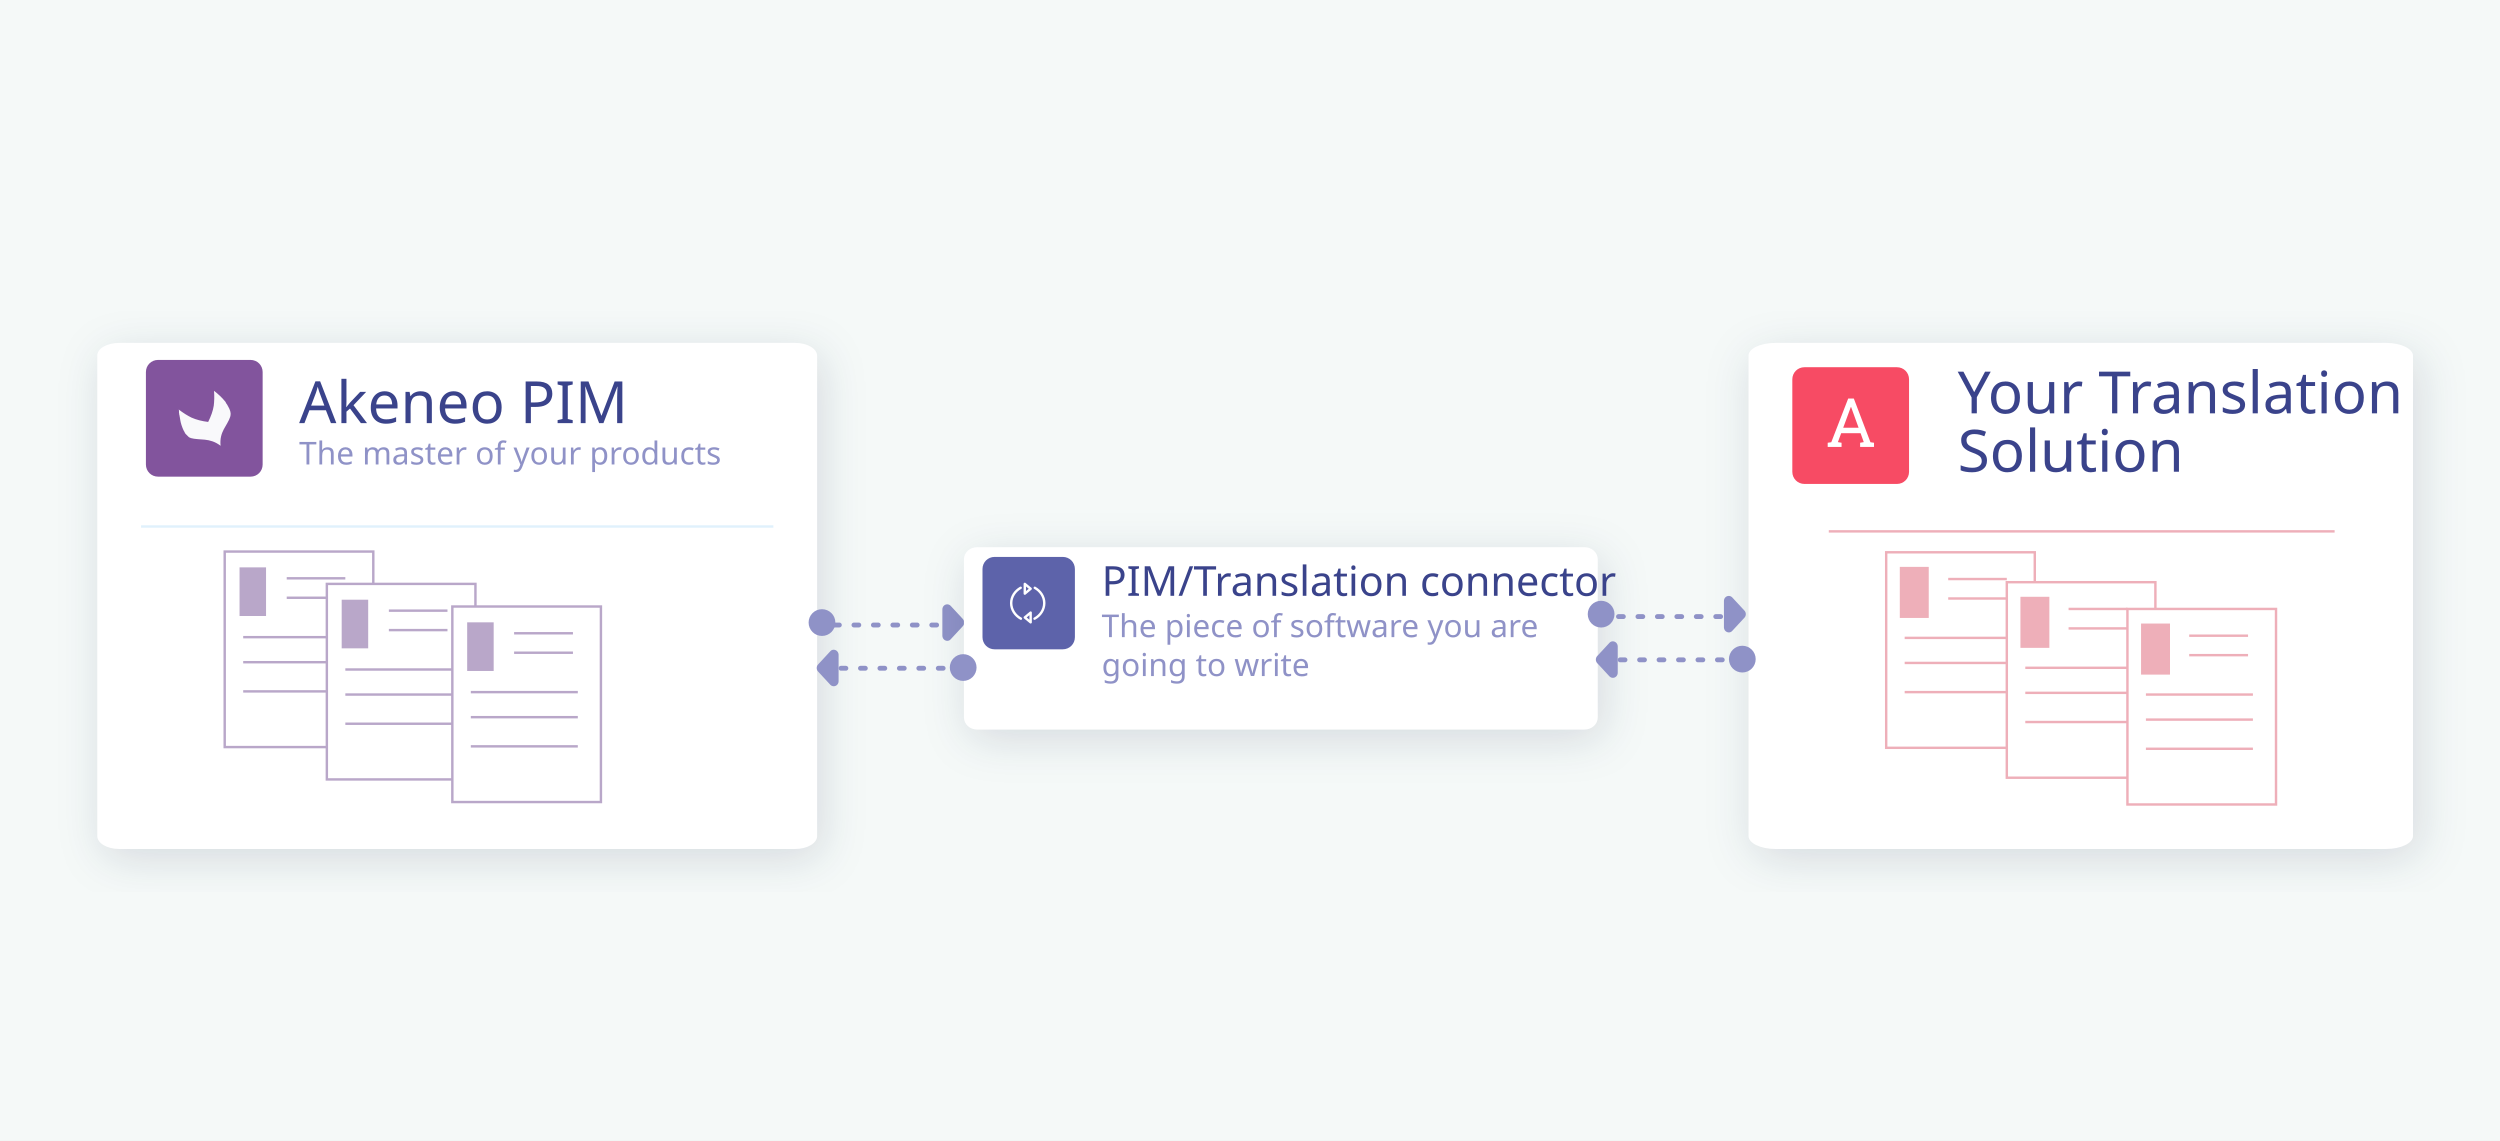
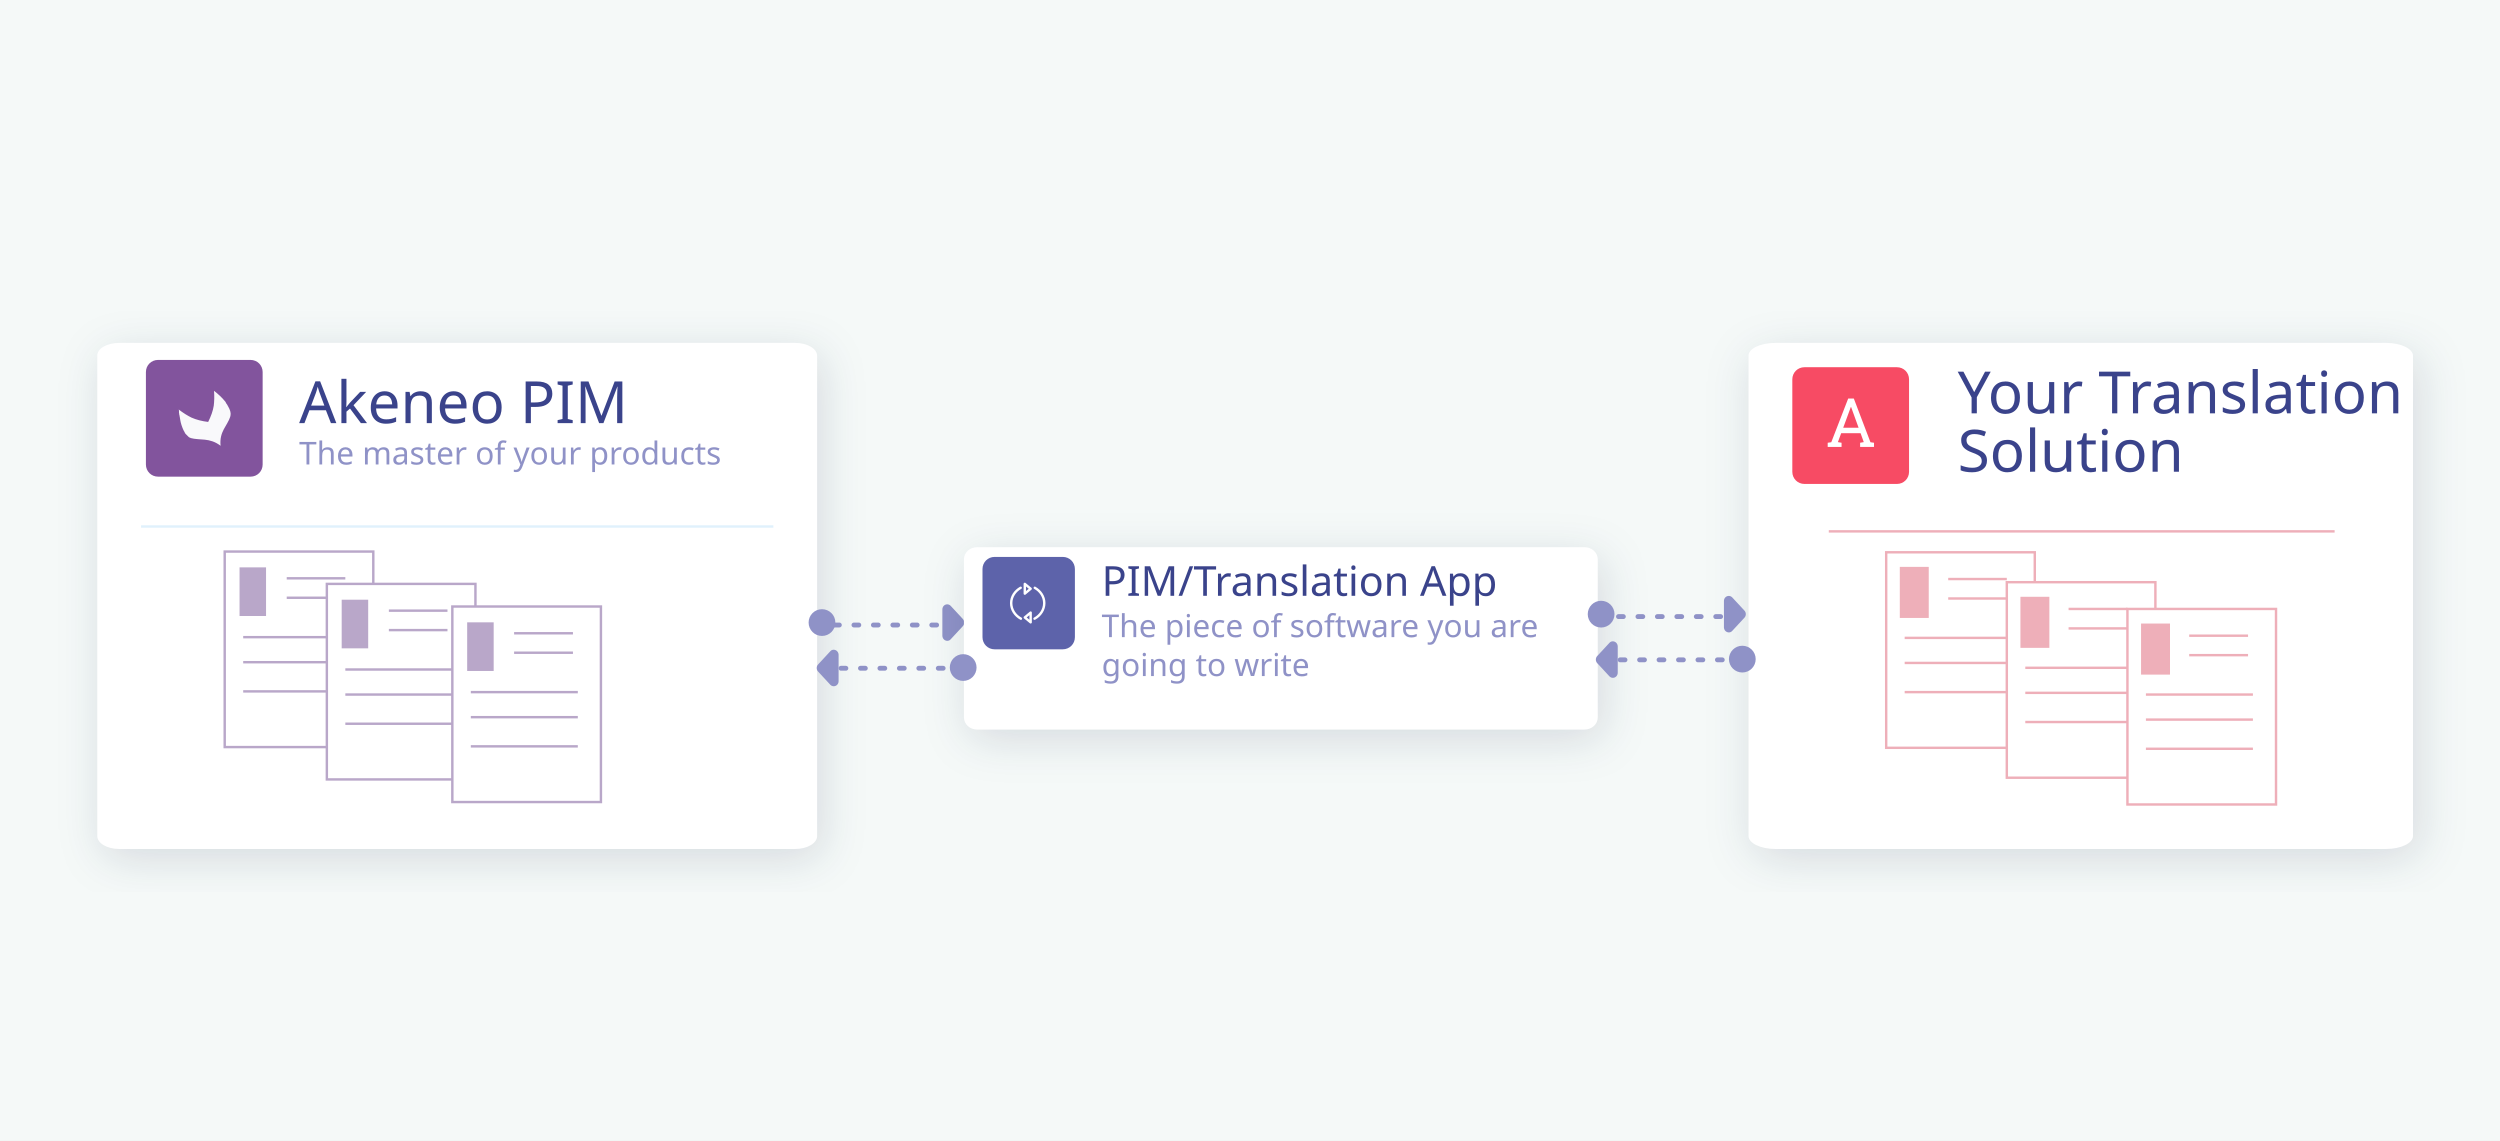
<svg xmlns="http://www.w3.org/2000/svg" viewBox="0 0 1028 469" style="enable-background:new 0 0 1028 469;">
  <defs>
    <style type="text/css">
	.st0{fill-rule:evenodd;clip-rule:evenodd;fill:#F5F9F8;}
	.st1{filter:url(#d);}
	.st2{fill-rule:evenodd;clip-rule:evenodd;}
	.st3{fill-rule:evenodd;clip-rule:evenodd;fill:#FFFFFF;}
	.st4{fill-rule:evenodd;clip-rule:evenodd;fill:#4EA7DD;}
	.st5{fill-rule:evenodd;clip-rule:evenodd;fill:#E0F1FC;}
	.st6{enable-background:new    ;}
	.st7{fill:#3A438B;}
	.st8{font-family:'Lato-Italic';}
	.st9{font-size:24px;}
	.st10{fill-rule:evenodd;clip-rule:evenodd;fill:#8F92C7;}
	.st11{filter:url(#i);}
	.st12{fill-rule:evenodd;clip-rule:evenodd;fill:#5D63AA;}
	.st13{fill:none;stroke:#FFFFFF;stroke-linecap:round;stroke-linejoin:round;}
	.st14{fill:#8F92C7;}
	.st15{font-size:13px;}
	.st16{font-size:17px;}
	.st17{fill:none;stroke:#8F92C7;stroke-width:2;stroke-linecap:round;stroke-linejoin:round;stroke-dasharray:2,6;}
	.st18{filter:url(#k);}
	.st19{fill-rule:evenodd;clip-rule:evenodd;fill:#82549D;}
	.st20{fill-rule:evenodd;clip-rule:evenodd;fill:#F9F9FB;}
	.st21{fill:#FFFFFF;}
	.st22{fill-rule:evenodd;clip-rule:evenodd;fill:#FFFFFF;stroke:#B9A7C9;stroke-miterlimit:10;}
	.st23{fill-rule:evenodd;clip-rule:evenodd;fill:#B9A7C9;stroke:#FFFFFF;stroke-miterlimit:10;}
	.st24{fill:#FFFFFF;stroke:#B9A7C9;stroke-miterlimit:10;}
	.st25{fill:none;stroke:#B9A7C9;stroke-miterlimit:10;}
	.st26{fill-rule:evenodd;clip-rule:evenodd;fill:#FFFFFF;stroke:#B1D9E8;stroke-miterlimit:10;}
	.st27{fill-rule:evenodd;clip-rule:evenodd;fill:#B1D9E8;}
	.st28{fill:none;stroke:#B1D9E8;stroke-miterlimit:10;}
</style>
  </defs>
  <filter filterUnits="objectBoundingBox" height="114.7%" id="d" width="123.4%" x="-10.9%" y="-6.3%">
    <feOffset dx="2" dy="4" in="SourceAlpha" result="shadowOffsetOuter1" />
    <feGaussianBlur in="shadowOffsetOuter1" result="shadowBlurOuter1" stdDeviation="9" />
    <feColorMatrix in="shadowBlurOuter1" values="0 0 0 0 0.035 0 0 0 0 0.118 0 0 0 0 0.259 0 0 0 0.14 0" />
  </filter>
  <filter filterUnits="objectBoundingBox" height="177.3%" id="i" width="124.5%" x="-11.4%" y="-33.3%">
    <feOffset dx="2" dy="4" in="SourceAlpha" result="shadowOffsetOuter1" />
    <feGaussianBlur in="shadowOffsetOuter1" result="shadowBlurOuter1" stdDeviation="9" />
    <feColorMatrix in="shadowBlurOuter1" values="0 0 0 0 0.035 0 0 0 0 0.118 0 0 0 0 0.259 0 0 0 0.14 0" />
  </filter>
  <filter filterUnits="objectBoundingBox" height="114.7%" id="k" width="117.7%" x="-8.2%" y="-6.3%">
    <feOffset dx="2" dy="4" in="SourceAlpha" result="shadowOffsetOuter1" />
    <feGaussianBlur in="shadowOffsetOuter1" result="shadowBlurOuter1" stdDeviation="9" />
    <feColorMatrix in="shadowBlurOuter1" values="0 0 0 0 0.035 0 0 0 0 0.118 0 0 0 0 0.259 0 0 0 0.14 0" />
  </filter>
  <path class="st0" d="M0,0h1028v469H0V0z" />
  <g transform="matrix(1.10172, 0, 0, 1, -40.08509, 34)" style="">
    <g class="st1">
      <path id="e_2_" class="st2" d="M699,107h228c5.5,0,10,2.4,10,5.3v197.5c0,2.9-4.5,5.3-10,5.3H699c-5.5,0-10-2.4-10-5.3V112.2 C689,109.3,693.5,107,699,107z" />
    </g>
    <g>
      <path id="e_1_" class="st3" d="M699,107h228c5.5,0,10,2.4,10,5.3v197.5c0,2.9-4.5,5.3-10,5.3H699c-5.5,0-10-2.4-10-5.3V112.2 C689,109.3,693.5,107,699,107z" />
    </g>
  </g>
  <path class="st4" d="M 742 151 L 780 151 C 782.8 151 785 153.2 785 156 L 785 194 C 785 196.8 782.8 199 780 199 L 742 199 C 739.2 199 737 196.8 737 194 L 737 156 C 737 153.2 739.2 151 742 151 Z" style="fill: rgb(247, 75, 100);" />
  <path class="st5" d="M752,218h208v1H752V218z" style="fill: rgb(238, 175, 185);" />
  <text transform="matrix(1, 0, 0, 1, 805.0012, 169.9688)" class="st6" style="white-space: pre;">
    <tspan x="0" y="0" class="st7 st8 st9">Your Translation<tspan x="0" dy="1em">​</tspan>Solution</tspan>
  </text>
  <path class="st10" d="M 387.5 261.4 L 387.5 250.6 C 387.5 249.4 388.4 248.5 389.5 248.5 C 390 248.5 390.5 248.7 390.9 249.1 L 395.9 254.5 C 396.7 255.3 396.7 256.7 395.9 257.5 L 390.9 262.9 C 390.2 263.7 389 263.7 388.2 263 C 388.2 263 388.1 262.9 388.1 262.9 C 387.7 262.5 387.5 261.9 387.5 261.4 L 387.5 261.4 Z" />
  <g transform="matrix(1.014126, 0, 0, 1, 342.6209, 225)" style="">
    <g class="st11">
      <path id="j_2_" class="st2" d="M58.4,0h246.2c3,0,5.4,2.2,5.4,5v65c0,2.8-2.4,5-5.4,5H58.4c-3,0-5.4-2.2-5.4-5V5 C53,2.2,55.4,0,58.4,0z" />
    </g>
    <g>
      <path id="j_1_" class="st3" d="M58.4,0h246.2c3,0,5.4,2.2,5.4,5v65c0,2.8-2.4,5-5.4,5H58.4c-3,0-5.4-2.2-5.4-5V5 C53,2.2,55.4,0,58.4,0z" />
    </g>
  </g>
  <g transform="matrix(1, 0, 0, 1, 352, 229)">
    <path class="st12" d="M57,0h28c2.8,0,5,2.2,5,5v28c0,2.8-2.2,5-5,5H57c-2.8,0-5-2.2-5-5V5C52,2.2,54.2,0,57,0z" />
    <path class="st13" d="M67.7,12.7c-2.3,1.3-3.9,3.6-3.9,6.3c0,2.7,1.6,5.1,4,6.4 M69.4,24.9l2.4,2v-4L69.4,24.9L69.4,24.9z M73.5,12.7c2.3,1.3,3.9,3.6,3.9,6.3c0,2.7-1.6,5.1-4,6.4 M71.8,13.1l-2.4,2v-4L71.8,13.1z" />
  </g>
  <text class="st14 st8 st15" style="white-space: pre; font-size: 13px;" x="453" y="262">The piece of software you are </text>
  <text class="st14 st8 st15" style="white-space: pre; font-size: 13px;" x="453" y="278">going to write</text>
-   <text class="st7 st8 st16" style="white-space: pre; font-size: 17px;" x="453" y="245">PIM/Translation connector</text>
+   <text class="st7 st8 st16" style="white-space: pre; font-size: 17px;" x="453" y="245">PIM/Translation App</text>
  <g transform="matrix(1, 0, 0, 1, 654, 34)">
    <g class="st18">
      <path id="l_2_" class="st2" d="M-605,107h278c5,0,9,2.4,9,5.3v197.5c0,2.9-4,5.3-9,5.3h-278c-5,0-9-2.4-9-5.3V112.2 C-614,109.3-610,107-605,107z" />
    </g>
    <g>
      <path id="l_1_" class="st3" d="M-605,107h278c5,0,9,2.4,9,5.3v197.5c0,2.9-4,5.3-9,5.3h-278c-5,0-9-2.4-9-5.3V112.2 C-614,109.3-610,107-605,107z" />
    </g>
  </g>
  <g transform="matrix(1, 0, 0, 1, 674, 54)">
    <path class="st19" d="M-609,94h38c2.8,0,5,2.2,5,5v38c0,2.8-2.2,5-5,5h-38c-2.8,0-5-2.2-5-5V99C-614,96.2-611.8,94-609,94z" />
    <path class="st20" d="M-579.3,117.3c0-0.1,0-0.1,0-0.2c0-0.1,0.1-0.2,0.1-0.3c0.2-1.1-0.2-2.3-1-3.7c-0.1-0.1-0.2-0.2-0.2-0.4 c-0.1-0.2-0.3-0.4-0.4-0.6c0,0,0,0-0.1-0.1c0-0.1-0.1-0.1-0.1-0.2c0-0.1-0.1-0.1-0.1-0.2c0-0.1-0.1-0.1-0.1-0.2 c-0.1-0.1-0.1-0.1-0.1-0.2c0,0-0.1-0.1-0.1-0.1c-1.3-1.6-2.9-3.1-4.6-4.4c0.2,2.2,0.1,4.4-0.1,6.1c-0.3,2.1-1.2,4.5-2.3,6.7 c-2.5-0.3-4.9-0.9-6.9-1.8c-1.6-0.8-3.4-1.9-5.2-3.3l0.1,0.5c0,0.1,0,0.1,0,0.2c0,0.1,0,0.3,0,0.4c0,0.1,0,0.1,0,0.2 c0,0.1,0,0.3,0.1,0.4c0,0.1,0,0.1,0,0.2c0,0.2,0,0.3,0.1,0.5c0,0.2,0.1,0.4,0.1,0.6c0,0.2,0.1,0.4,0.1,0.5c0,0,0,0.1,0,0.1 c0,0.2,0.1,0.3,0.1,0.5c0,0,0,0.1,0,0.1c0.1,0.7,0.3,1.4,0.5,2.1c0.3,0.9,0.6,1.7,0.9,2.3c0.1,0.1,0.1,0.2,0.2,0.3 c0.1,0.1,0.1,0.2,0.1,0.3c0.1,0.1,0.1,0.2,0.2,0.3c0.1,0.1,0.2,0.2,0.2,0.4c0,0.1,0,0.1,0.1,0.1c0.1,0.1,0.2,0.2,0.3,0.3 c0.1,0.1,0.1,0.1,0.2,0.2l0.1,0.1c0,0,0.1,0.1,0.1,0.1l0.1,0.1c0,0,0.1,0.1,0.1,0.1c0,0,0.1,0.1,0.1,0.1c0,0,0.1,0.1,0.1,0.1 c0,0,0.1,0,0.1,0.1c0,0,0.1,0.1,0.1,0.1c0,0,0.1,0,0.1,0.1c0.1,0,0.1,0.1,0.2,0.1c0,0,0.1,0,0.1,0c0.1,0,0.2,0.1,0.2,0.1 c0.1,0,0.1,0,0.1,0.1c3.9,1.1,7.8-0.3,12.4,3.2C-583.9,123.4-580.5,121.1-579.3,117.3L-579.3,117.3z" />
  </g>
  <path class="st5" d="M58,216H318v1H58V216z" />
  <text transform="matrix(1, 0, 0, 1, 123, 191)" class="st14 st8 st15" style="white-space: pre;">The master of your products</text>
  <text transform="matrix(1, 0, 0, 1, 123, 174)" class="st7 st8 st9" style="white-space: pre;">Akeneo PIM</text>
  <path class="st17" d="M 345.823 274.789 L 391.655 274.789" style="" />
  <circle class="st10" cx="338" cy="256" r="5.5" />
  <g>
    <rect x="92.4" y="226.8" class="st22" width="61.1" height="80.4" />
    <rect x="98" y="232.8" class="st23" width="11.9" height="21" />
    <line class="st24" x1="117.9" y1="237.8" x2="142" y2="237.8" />
    <line class="st24" x1="117.9" y1="245.8" x2="142" y2="245.8" />
    <line class="st25" x1="100" y1="262" x2="144" y2="262" />
    <line class="st25" x1="100" y1="272.3" x2="144" y2="272.3" />
    <line class="st25" x1="100" y1="284.3" x2="144" y2="284.3" />
  </g>
  <g>
    <rect x="134.4" y="240.1" class="st22" width="61.1" height="80.4" />
    <rect x="140" y="246.1" class="st23" width="11.9" height="21" />
    <line class="st24" x1="159.9" y1="251.1" x2="184" y2="251.1" />
    <line class="st24" x1="159.9" y1="259.1" x2="184" y2="259.1" />
    <line class="st25" x1="142" y1="275.3" x2="186" y2="275.3" />
    <line class="st25" x1="142" y1="285.6" x2="186" y2="285.6" />
    <line class="st25" x1="142" y1="297.6" x2="186" y2="297.6" />
  </g>
  <g>
    <rect x="186" y="249.4" class="st22" width="61.1" height="80.4" />
    <rect x="191.6" y="255.4" class="st23" width="11.9" height="21" />
    <line class="st24" x1="211.4" y1="260.4" x2="235.6" y2="260.4" />
    <line class="st24" x1="211.4" y1="268.4" x2="235.6" y2="268.4" />
    <line class="st25" x1="193.6" y1="284.6" x2="237.6" y2="284.6" />
    <line class="st25" x1="193.6" y1="294.9" x2="237.6" y2="294.9" />
    <line class="st25" x1="193.6" y1="306.9" x2="237.6" y2="306.9" />
  </g>
  <g>
    <rect x="775.6" y="227.1" class="st26" width="61.1" height="80.4" style="paint-order: stroke markers; fill-rule: nonzero; fill: none; stroke: rgb(238, 175, 185);" />
    <rect x="781.2" y="233.1" class="st27" width="11.9" height="21" style="fill: rgb(238, 175, 185);" />
    <line class="st28" x1="801.1" y1="238.1" x2="825.2" y2="238.1" style="stroke: rgb(238, 175, 185);" />
    <line class="st28" x1="801.1" y1="246.1" x2="825.2" y2="246.1" style="stroke: rgb(238, 175, 185);" />
    <line class="st28" x1="783.2" y1="262.3" x2="827.2" y2="262.3" style="stroke: rgb(238, 175, 185);" />
    <line class="st28" x1="783.2" y1="272.6" x2="827.2" y2="272.6" style="stroke: rgb(238, 175, 185);" />
    <line class="st28" x1="783.2" y1="284.6" x2="827.2" y2="284.6" style="stroke: rgb(238, 175, 185);" />
  </g>
  <g>
    <rect x="825.2" y="239.4" class="st26" width="61.1" height="80.4" style="stroke: rgb(238, 175, 185);" />
    <rect x="830.8" y="245.4" class="st27" width="11.9" height="21" style="fill: rgb(238, 175, 185);" />
    <line class="st28" x1="850.6" y1="250.4" x2="874.8" y2="250.4" style="stroke: rgb(238, 175, 185);" />
    <line class="st28" x1="850.6" y1="258.4" x2="874.8" y2="258.4" style="stroke: rgb(238, 175, 185);" />
    <line class="st28" x1="832.8" y1="274.6" x2="876.8" y2="274.6" style="stroke: rgb(238, 175, 185);" />
    <line class="st28" x1="832.8" y1="284.9" x2="876.8" y2="284.9" style="stroke: rgb(238, 175, 185);" />
    <line class="st28" x1="832.8" y1="296.9" x2="876.8" y2="296.9" style="stroke: rgb(238, 175, 185);" />
  </g>
  <g>
    <rect x="874.8" y="250.4" class="st26" width="61.1" height="80.4" style="stroke: rgb(238, 175, 185);" />
    <rect x="880.4" y="256.4" class="st27" width="11.9" height="21" style="fill: rgb(238, 175, 185);" />
    <line class="st28" x1="900.2" y1="261.4" x2="924.4" y2="261.4" style="stroke: rgb(238, 175, 185);" />
    <line class="st28" x1="900.2" y1="269.4" x2="924.4" y2="269.4" style="stroke: rgb(238, 175, 185);" />
    <line class="st28" x1="882.4" y1="285.6" x2="926.4" y2="285.6" style="stroke: rgb(238, 175, 185);" />
    <line class="st28" x1="882.4" y1="295.9" x2="926.4" y2="295.9" style="stroke: rgb(238, 175, 185);" />
    <line class="st28" x1="882.4" y1="307.9" x2="926.4" y2="307.9" style="stroke: rgb(238, 175, 185);" />
  </g>
  <circle class="st10" cx="396.059" cy="274.49" r="5.5" />
  <path class="st17" d="M 343.141 257.005 L 388.973 257.005" style="" />
  <path class="st10" d="M 335.832 280.072 L 335.832 269.272 C 335.832 268.072 336.732 267.172 337.832 267.172 C 338.332 267.172 338.832 267.372 339.232 267.772 L 344.232 273.172 C 345.032 273.972 345.032 275.372 344.232 276.172 L 339.232 281.572 C 338.532 282.372 337.332 282.372 336.532 281.672 C 336.532 281.672 336.432 281.572 336.432 281.572 C 336.032 281.172 335.832 280.572 335.832 280.072 L 335.832 280.072 Z" transform="matrix(-1, 0, 0, -1, 680.664, 549.3571)" />
  <path d="M 757.25 183.778 L 751.55 183.778 L 751.55 182.058 L 753.02 181.848 L 759.98 163.868 L 762.29 163.868 L 769.13 181.848 L 770.59 182.058 L 770.59 183.778 L 764.88 183.778 L 764.88 182.058 L 766.38 181.798 L 765.07 178.128 L 757.1 178.128 L 755.74 181.798 L 757.25 182.058 L 757.25 183.778 Z M 760.91 167.778 L 757.93 175.878 L 764.25 175.878 L 761.32 167.778 L 761.16 167.328 L 761.08 167.328 L 760.91 167.778 Z" transform="matrix(1, 0, 0, 1, 0, 0)" style="fill: rgb(255, 255, 255); white-space: pre;" />
  <path class="st10" d="M 708.879 257.94 L 708.879 247.14 C 708.879 245.94 709.779 245.04 710.879 245.04 C 711.379 245.04 711.879 245.24 712.279 245.64 L 717.279 251.04 C 718.079 251.84 718.079 253.24 717.279 254.04 L 712.279 259.44 C 711.579 260.24 710.379 260.24 709.579 259.54 C 709.579 259.54 709.479 259.44 709.479 259.44 C 709.079 259.04 708.879 258.44 708.879 257.94 L 708.879 257.94 Z" />
  <path class="st17" d="M 666.202 271.329 L 712.034 271.329" style="" />
  <circle class="st10" cx="658.379" cy="252.54" r="5.5" />
  <circle class="st10" cx="716.438" cy="271.03" r="5.5" />
  <path class="st17" d="M 665.519 253.545 L 711.351 253.545" style="" />
  <path class="st10" d="M 656.211 276.612 L 656.211 265.812 C 656.211 264.612 657.111 263.712 658.211 263.712 C 658.711 263.712 659.211 263.912 659.611 264.312 L 664.611 269.712 C 665.411 270.512 665.411 271.912 664.611 272.712 L 659.611 278.112 C 658.911 278.912 657.711 278.912 656.911 278.212 C 656.911 278.212 656.811 278.112 656.811 278.112 C 656.411 277.712 656.211 277.112 656.211 276.612 L 656.211 276.612 Z" transform="matrix(-1, 0, 0, -1, 1321.422, 542.4371)" />
</svg>
